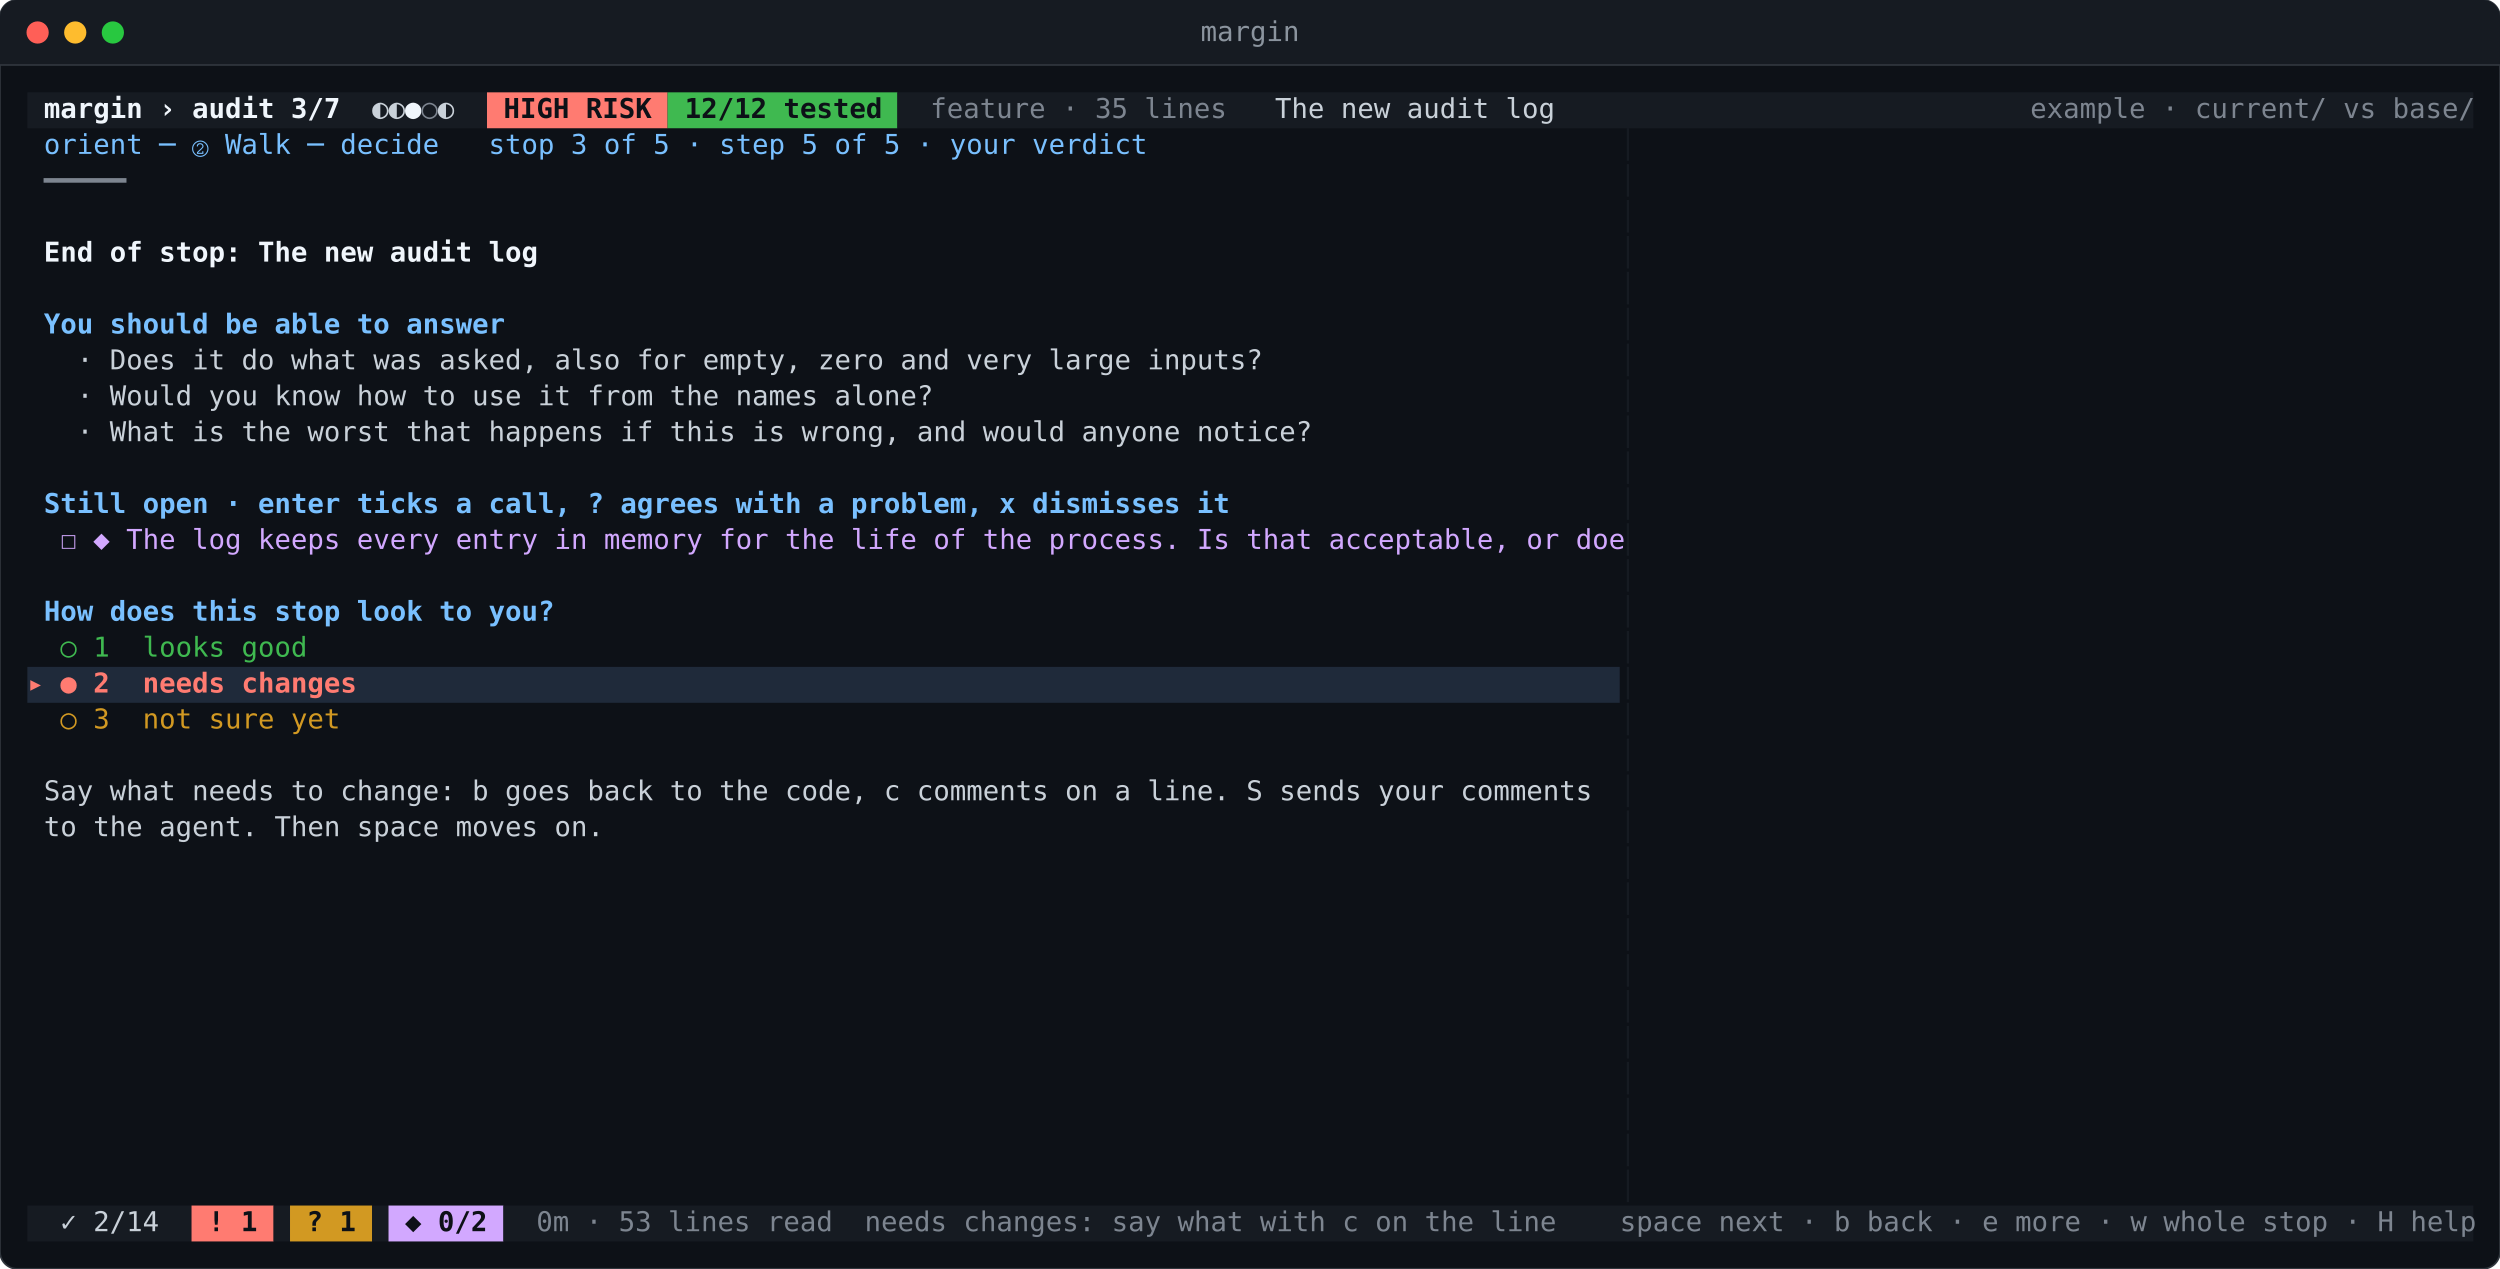
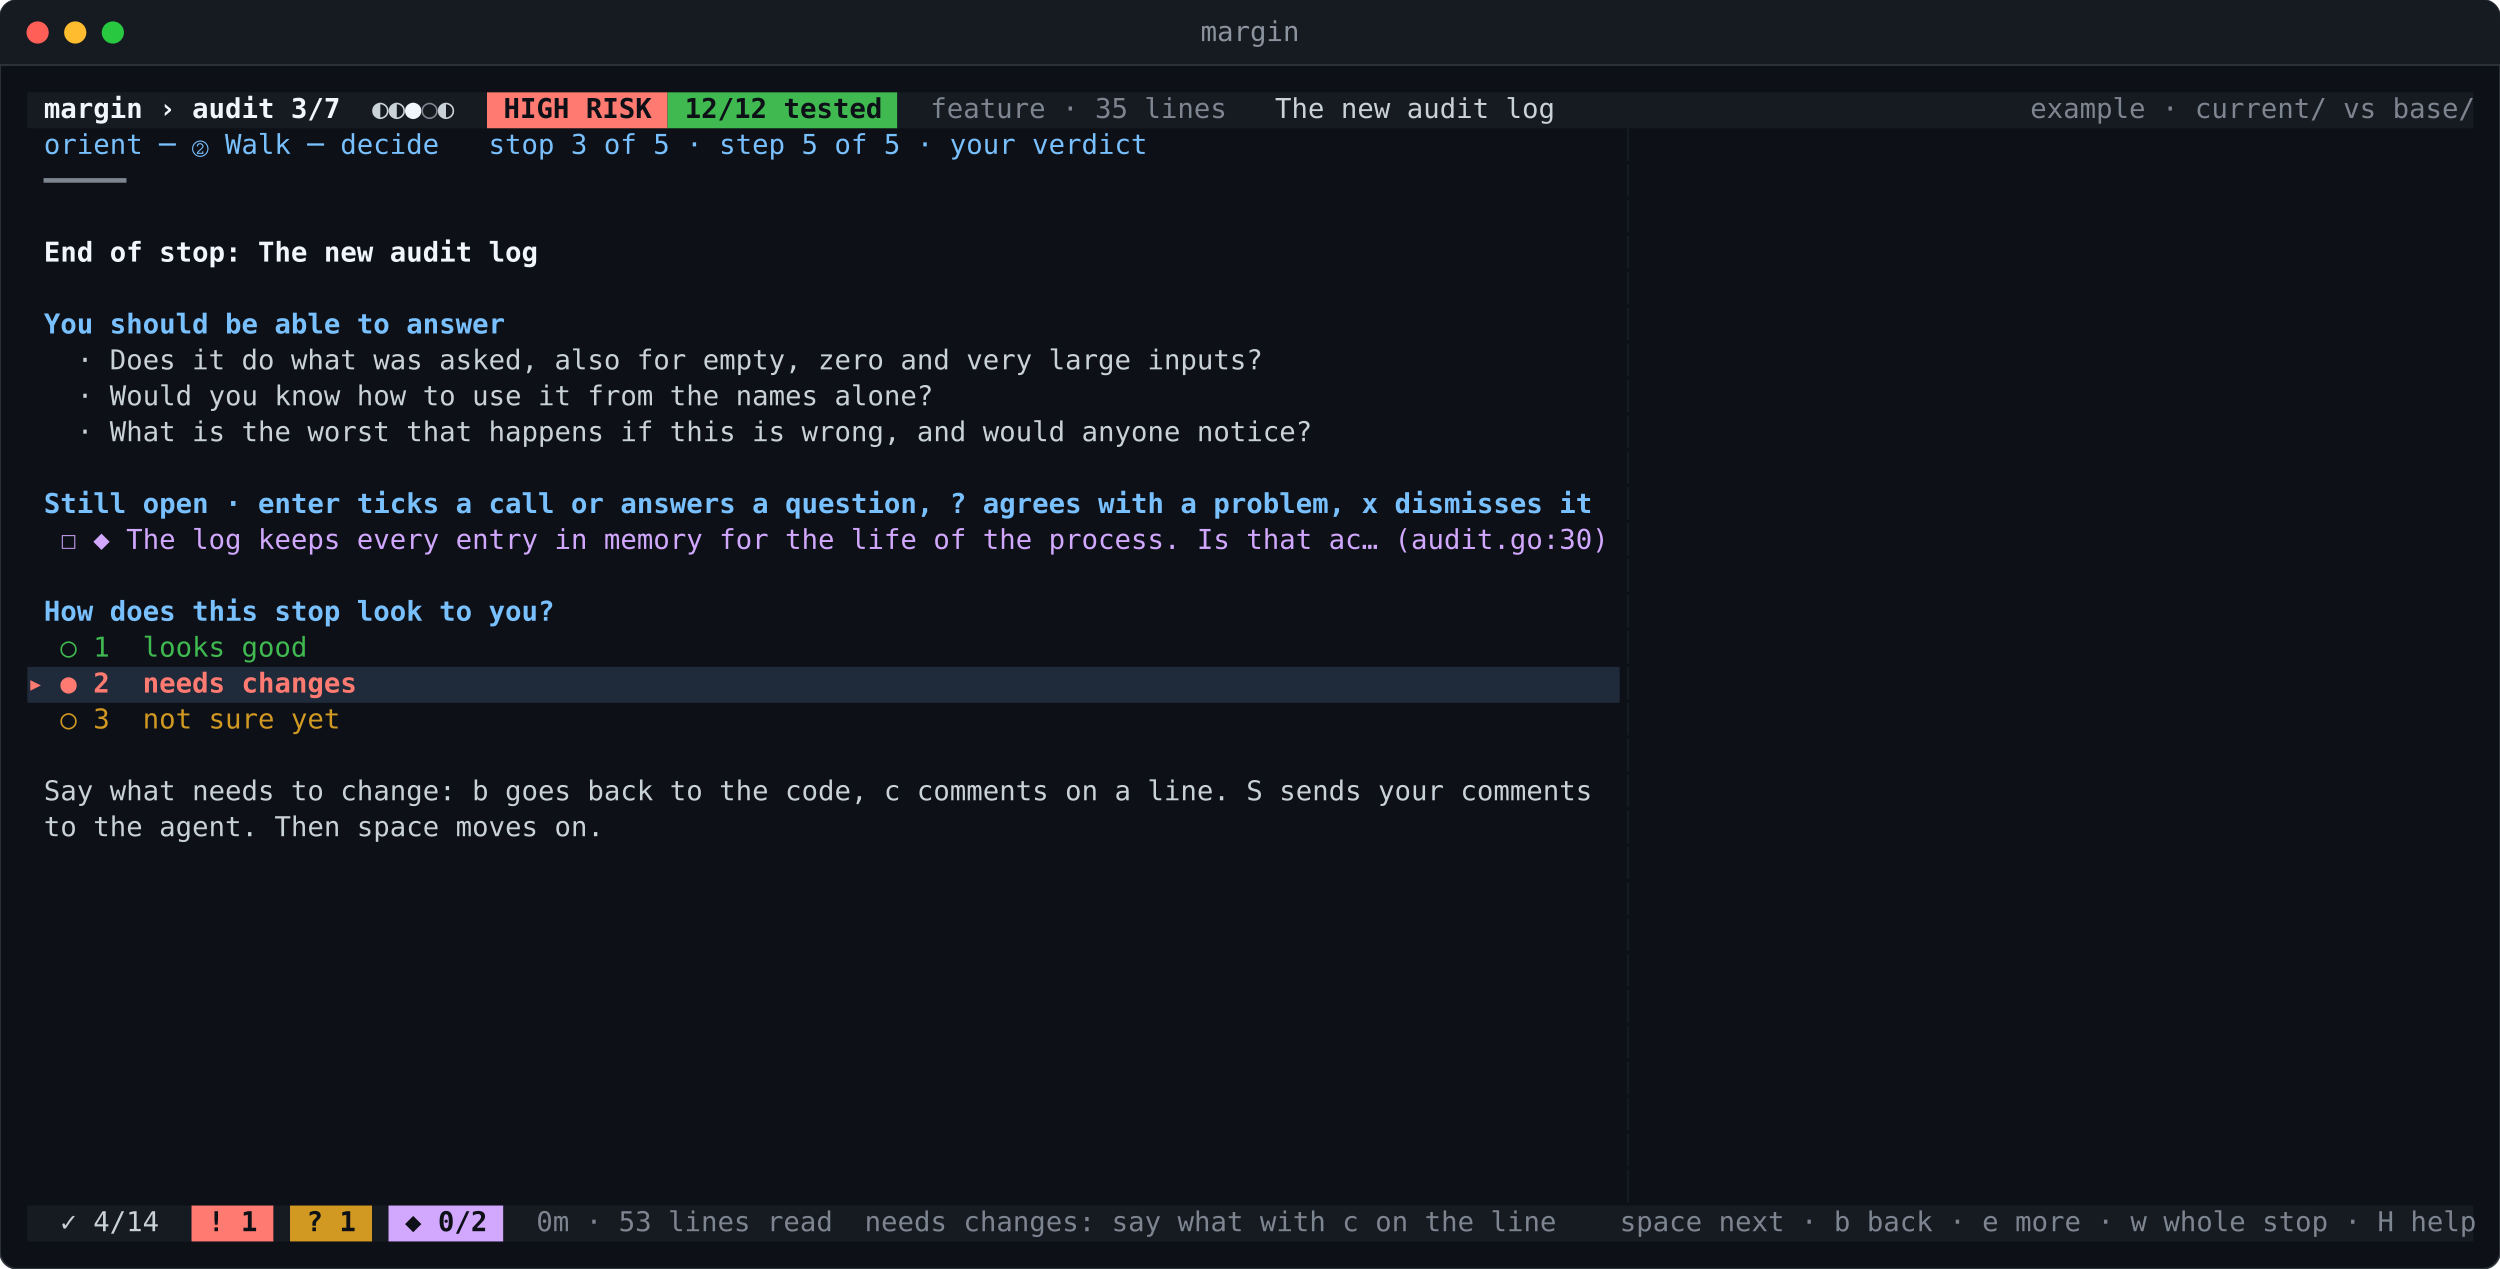
<svg xmlns="http://www.w3.org/2000/svg" xml:space="preserve" width="1462" height="742" viewBox="0 0 1462 742">
  <style>text{font-family:"JetBrains Mono","SF Mono",Menlo,Consolas,"DejaVu Sans Mono",monospace;font-size:16px;white-space:pre}</style>
  <rect width="1462" height="742" rx="10" fill="#0d1117" stroke="#30363d" />
  <rect width="1462" height="38" rx="10" fill="#161b22" />
  <rect y="28" width="1462" height="10" fill="#161b22" />
  <line x1="0" y1="38" x2="1462" y2="38" stroke="#30363d" />
  <circle cx="22" cy="19.0" r="6.5" fill="#ff5f57" />
  <circle cx="44" cy="19.0" r="6.5" fill="#febc2e" />
  <circle cx="66" cy="19.0" r="6.5" fill="#28c840" />
  <text x="731.0" y="24.0" text-anchor="middle" fill="#8b949e">margin</text>
  <rect x="16.0" y="54" width="268.8" height="21" fill="#161b22" />
  <rect x="284.8" y="54" width="105.6" height="21" fill="#ff7b71" />
  <rect x="390.4" y="54" width="134.4" height="21" fill="#3fb950" />
  <rect x="524.8" y="54" width="921.6" height="21" fill="#161b22" />
  <text x="16.0" y="69" textLength="201.6" lengthAdjust="spacingAndGlyphs" fill="#f0f6fc" font-weight="bold"> margin › audit 3/7  </text>
  <text x="217.6" y="69" textLength="19.2" lengthAdjust="spacingAndGlyphs" fill="#c9d1d9">◐◐</text>
  <text x="236.8" y="69" textLength="9.6" lengthAdjust="spacingAndGlyphs" fill="#f0f6fc">●</text>
  <text x="246.4" y="69" textLength="9.6" lengthAdjust="spacingAndGlyphs" fill="#7d8590">○</text>
  <text x="256.0" y="69" textLength="9.6" lengthAdjust="spacingAndGlyphs" fill="#c9d1d9">◐</text>
  <text x="284.8" y="69" textLength="240.0" lengthAdjust="spacingAndGlyphs" fill="#0d1117" font-weight="bold"> HIGH RISK  12/12 tested </text>
  <text x="534.4" y="69" textLength="211.2" lengthAdjust="spacingAndGlyphs" fill="#7d8590"> feature · 35 lines   </text>
  <text x="745.6" y="69" textLength="163.2" lengthAdjust="spacingAndGlyphs" fill="#c9d1d9">The new audit log</text>
  <text x="1168.0" y="69" textLength="278.4" lengthAdjust="spacingAndGlyphs" fill="#7d8590">  example · current/ vs base/</text>
  <text x="16.0" y="90" textLength="652.8" lengthAdjust="spacingAndGlyphs" fill="#79c0ff"> orient ─ ② Walk ─ decide   stop 3 of 5 · step 5 of 5 · your verdict</text>
  <text x="947.2" y="90" textLength="9.6" lengthAdjust="spacingAndGlyphs" fill="#161b22">│</text>
  <text x="16.0" y="111" textLength="57.6" lengthAdjust="spacingAndGlyphs" fill="#7d8590"> ━━━━━</text>
  <text x="947.2" y="111" textLength="9.6" lengthAdjust="spacingAndGlyphs" fill="#161b22">│</text>
  <text x="947.2" y="132" textLength="9.6" lengthAdjust="spacingAndGlyphs" fill="#161b22">│</text>
  <text x="16.0" y="153" textLength="297.6" lengthAdjust="spacingAndGlyphs" fill="#f0f6fc" font-weight="bold"> End of stop: The new audit log</text>
  <text x="947.2" y="153" textLength="9.6" lengthAdjust="spacingAndGlyphs" fill="#161b22">│</text>
  <text x="947.2" y="174" textLength="9.6" lengthAdjust="spacingAndGlyphs" fill="#161b22">│</text>
  <text x="16.0" y="195" textLength="278.4" lengthAdjust="spacingAndGlyphs" fill="#79c0ff" font-weight="bold"> You should be able to answer</text>
  <text x="947.2" y="195" textLength="9.6" lengthAdjust="spacingAndGlyphs" fill="#161b22">│</text>
  <text x="16.0" y="216" textLength="720.0" lengthAdjust="spacingAndGlyphs" fill="#c9d1d9">   · Does it do what was asked, also for empty, zero and very large inputs?</text>
  <text x="947.2" y="216" textLength="9.6" lengthAdjust="spacingAndGlyphs" fill="#161b22">│</text>
  <text x="16.0" y="237" textLength="528.0" lengthAdjust="spacingAndGlyphs" fill="#c9d1d9">   · Would you know how to use it from the names alone?</text>
  <text x="947.2" y="237" textLength="9.6" lengthAdjust="spacingAndGlyphs" fill="#161b22">│</text>
  <text x="16.0" y="258" textLength="748.8" lengthAdjust="spacingAndGlyphs" fill="#c9d1d9">   · What is the worst that happens if this is wrong, and would anyone notice?</text>
  <text x="947.2" y="258" textLength="9.6" lengthAdjust="spacingAndGlyphs" fill="#161b22">│</text>
  <text x="947.2" y="279" textLength="9.6" lengthAdjust="spacingAndGlyphs" fill="#161b22">│</text>
-   <text x="16.0" y="300" textLength="700.8" lengthAdjust="spacingAndGlyphs" fill="#79c0ff" font-weight="bold"> Still open · enter ticks a call, ? agrees with a problem, x dismisses it</text>
+   <text x="16.0" y="300" textLength="912.0" lengthAdjust="spacingAndGlyphs" fill="#79c0ff" font-weight="bold"> Still open · enter ticks a call or answers a question, ? agrees with a problem, x dismisses it</text>
  <text x="947.2" y="300" textLength="9.6" lengthAdjust="spacingAndGlyphs" fill="#161b22">│</text>
-   <text x="16.0" y="321" textLength="931.2" lengthAdjust="spacingAndGlyphs" fill="#d2a8ff">  ☐ ◆ The log keeps every entry in memory for the life of the process. Is that acceptable, or doe</text>
+   <text x="16.0" y="321" textLength="921.6" lengthAdjust="spacingAndGlyphs" fill="#d2a8ff">  ☐ ◆ The log keeps every entry in memory for the life of the process. Is that ac… (audit.go:30)</text>
  <text x="947.2" y="321" textLength="9.6" lengthAdjust="spacingAndGlyphs" fill="#161b22">│</text>
  <text x="947.2" y="342" textLength="9.6" lengthAdjust="spacingAndGlyphs" fill="#161b22">│</text>
  <text x="16.0" y="363" textLength="307.2" lengthAdjust="spacingAndGlyphs" fill="#79c0ff" font-weight="bold"> How does this stop look to you?</text>
  <text x="947.2" y="363" textLength="9.6" lengthAdjust="spacingAndGlyphs" fill="#161b22">│</text>
  <text x="16.0" y="384" textLength="163.2" lengthAdjust="spacingAndGlyphs" fill="#3fb950">  ○ 1  looks good</text>
  <text x="947.2" y="384" textLength="9.6" lengthAdjust="spacingAndGlyphs" fill="#161b22">│</text>
  <rect x="16.0" y="390" width="931.2" height="21" fill="#1f2a3a" />
  <text x="16.0" y="405" textLength="192.0" lengthAdjust="spacingAndGlyphs" fill="#ff7b71" font-weight="bold">▸ ● 2  needs changes</text>
  <text x="947.2" y="405" textLength="9.6" lengthAdjust="spacingAndGlyphs" fill="#161b22">│</text>
  <text x="16.0" y="426" textLength="182.4" lengthAdjust="spacingAndGlyphs" fill="#d29922">  ○ 3  not sure yet</text>
  <text x="947.2" y="426" textLength="9.6" lengthAdjust="spacingAndGlyphs" fill="#161b22">│</text>
  <text x="947.2" y="447" textLength="9.6" lengthAdjust="spacingAndGlyphs" fill="#161b22">│</text>
  <text x="16.0" y="468" textLength="912.0" lengthAdjust="spacingAndGlyphs" fill="#c9d1d9"> Say what needs to change: b goes back to the code, c comments on a line. S sends your comments</text>
  <text x="947.2" y="468" textLength="9.6" lengthAdjust="spacingAndGlyphs" fill="#161b22">│</text>
  <text x="16.0" y="489" textLength="336.0" lengthAdjust="spacingAndGlyphs" fill="#c9d1d9"> to the agent. Then space moves on.</text>
  <text x="947.2" y="489" textLength="9.6" lengthAdjust="spacingAndGlyphs" fill="#161b22">│</text>
  <text x="947.2" y="510" textLength="9.6" lengthAdjust="spacingAndGlyphs" fill="#161b22">│</text>
  <text x="947.2" y="531" textLength="9.6" lengthAdjust="spacingAndGlyphs" fill="#161b22">│</text>
  <text x="947.2" y="552" textLength="9.6" lengthAdjust="spacingAndGlyphs" fill="#161b22">│</text>
  <text x="947.2" y="573" textLength="9.6" lengthAdjust="spacingAndGlyphs" fill="#161b22">│</text>
  <text x="947.2" y="594" textLength="9.6" lengthAdjust="spacingAndGlyphs" fill="#161b22">│</text>
  <text x="947.2" y="615" textLength="9.6" lengthAdjust="spacingAndGlyphs" fill="#161b22">│</text>
  <text x="947.2" y="636" textLength="9.6" lengthAdjust="spacingAndGlyphs" fill="#161b22">│</text>
  <text x="947.2" y="657" textLength="9.6" lengthAdjust="spacingAndGlyphs" fill="#161b22">│</text>
  <text x="947.2" y="678" textLength="9.6" lengthAdjust="spacingAndGlyphs" fill="#161b22">│</text>
  <text x="947.2" y="699" textLength="9.6" lengthAdjust="spacingAndGlyphs" fill="#161b22">│</text>
  <rect x="16.0" y="705" width="96.0" height="21" fill="#161b22" />
  <rect x="112.0" y="705" width="48.0" height="21" fill="#ff7b71" />
  <rect x="160.0" y="705" width="9.6" height="21" fill="#161b22" />
  <rect x="169.6" y="705" width="48.0" height="21" fill="#d29922" />
  <rect x="217.6" y="705" width="9.6" height="21" fill="#161b22" />
  <rect x="227.2" y="705" width="67.2" height="21" fill="#d2a8ff" />
  <rect x="294.4" y="705" width="1152.0" height="21" fill="#161b22" />
-   <text x="25.6" y="720" textLength="76.8" lengthAdjust="spacingAndGlyphs" fill="#c9d1d9"> ✓ 2/14 </text>
+   <text x="25.6" y="720" textLength="76.8" lengthAdjust="spacingAndGlyphs" fill="#c9d1d9"> ✓ 4/14 </text>
  <text x="112.0" y="720" textLength="48.0" lengthAdjust="spacingAndGlyphs" fill="#0d1117" font-weight="bold"> ! 1 </text>
  <text x="169.6" y="720" textLength="48.0" lengthAdjust="spacingAndGlyphs" fill="#0d1117" font-weight="bold"> ? 1 </text>
  <text x="227.2" y="720" textLength="67.2" lengthAdjust="spacingAndGlyphs" fill="#0d1117" font-weight="bold"> ◆ 0/2 </text>
  <text x="304.0" y="720" textLength="192.0" lengthAdjust="spacingAndGlyphs" fill="#7d8590"> 0m · 53 lines read </text>
  <text x="505.6" y="720" textLength="403.2" lengthAdjust="spacingAndGlyphs" fill="#7d8590">needs changes: say what with c on the line</text>
  <text x="937.6" y="720" textLength="508.8" lengthAdjust="spacingAndGlyphs" fill="#7d8590"> space next · b back · e more · w whole stop · H help</text>
</svg>
